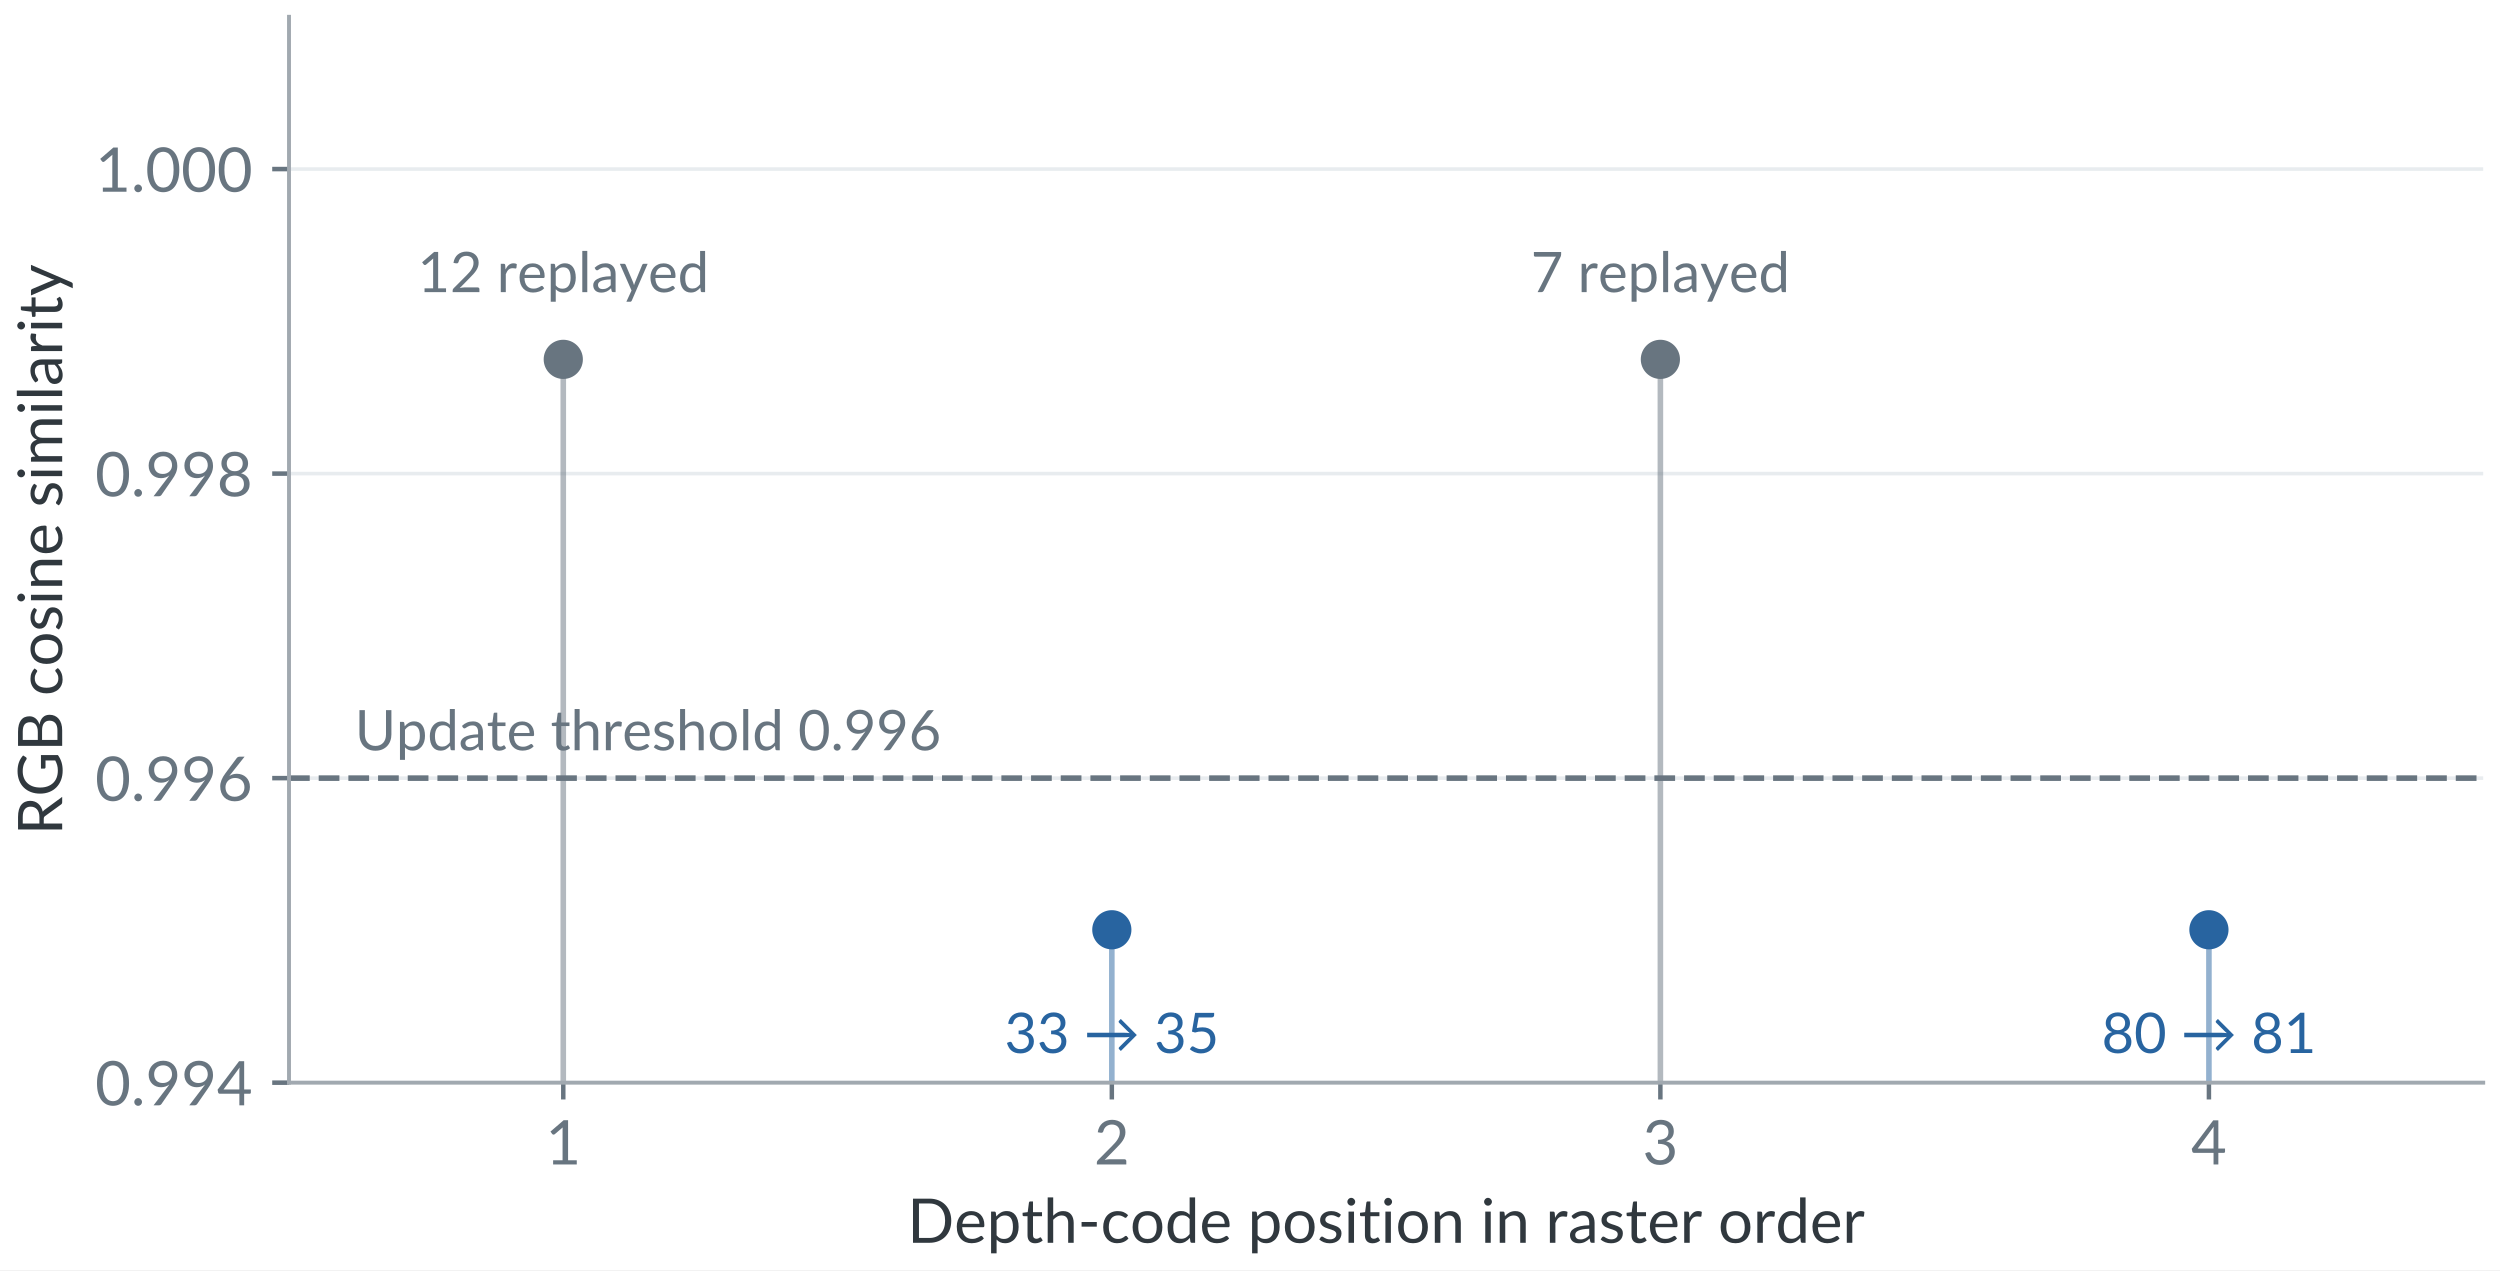
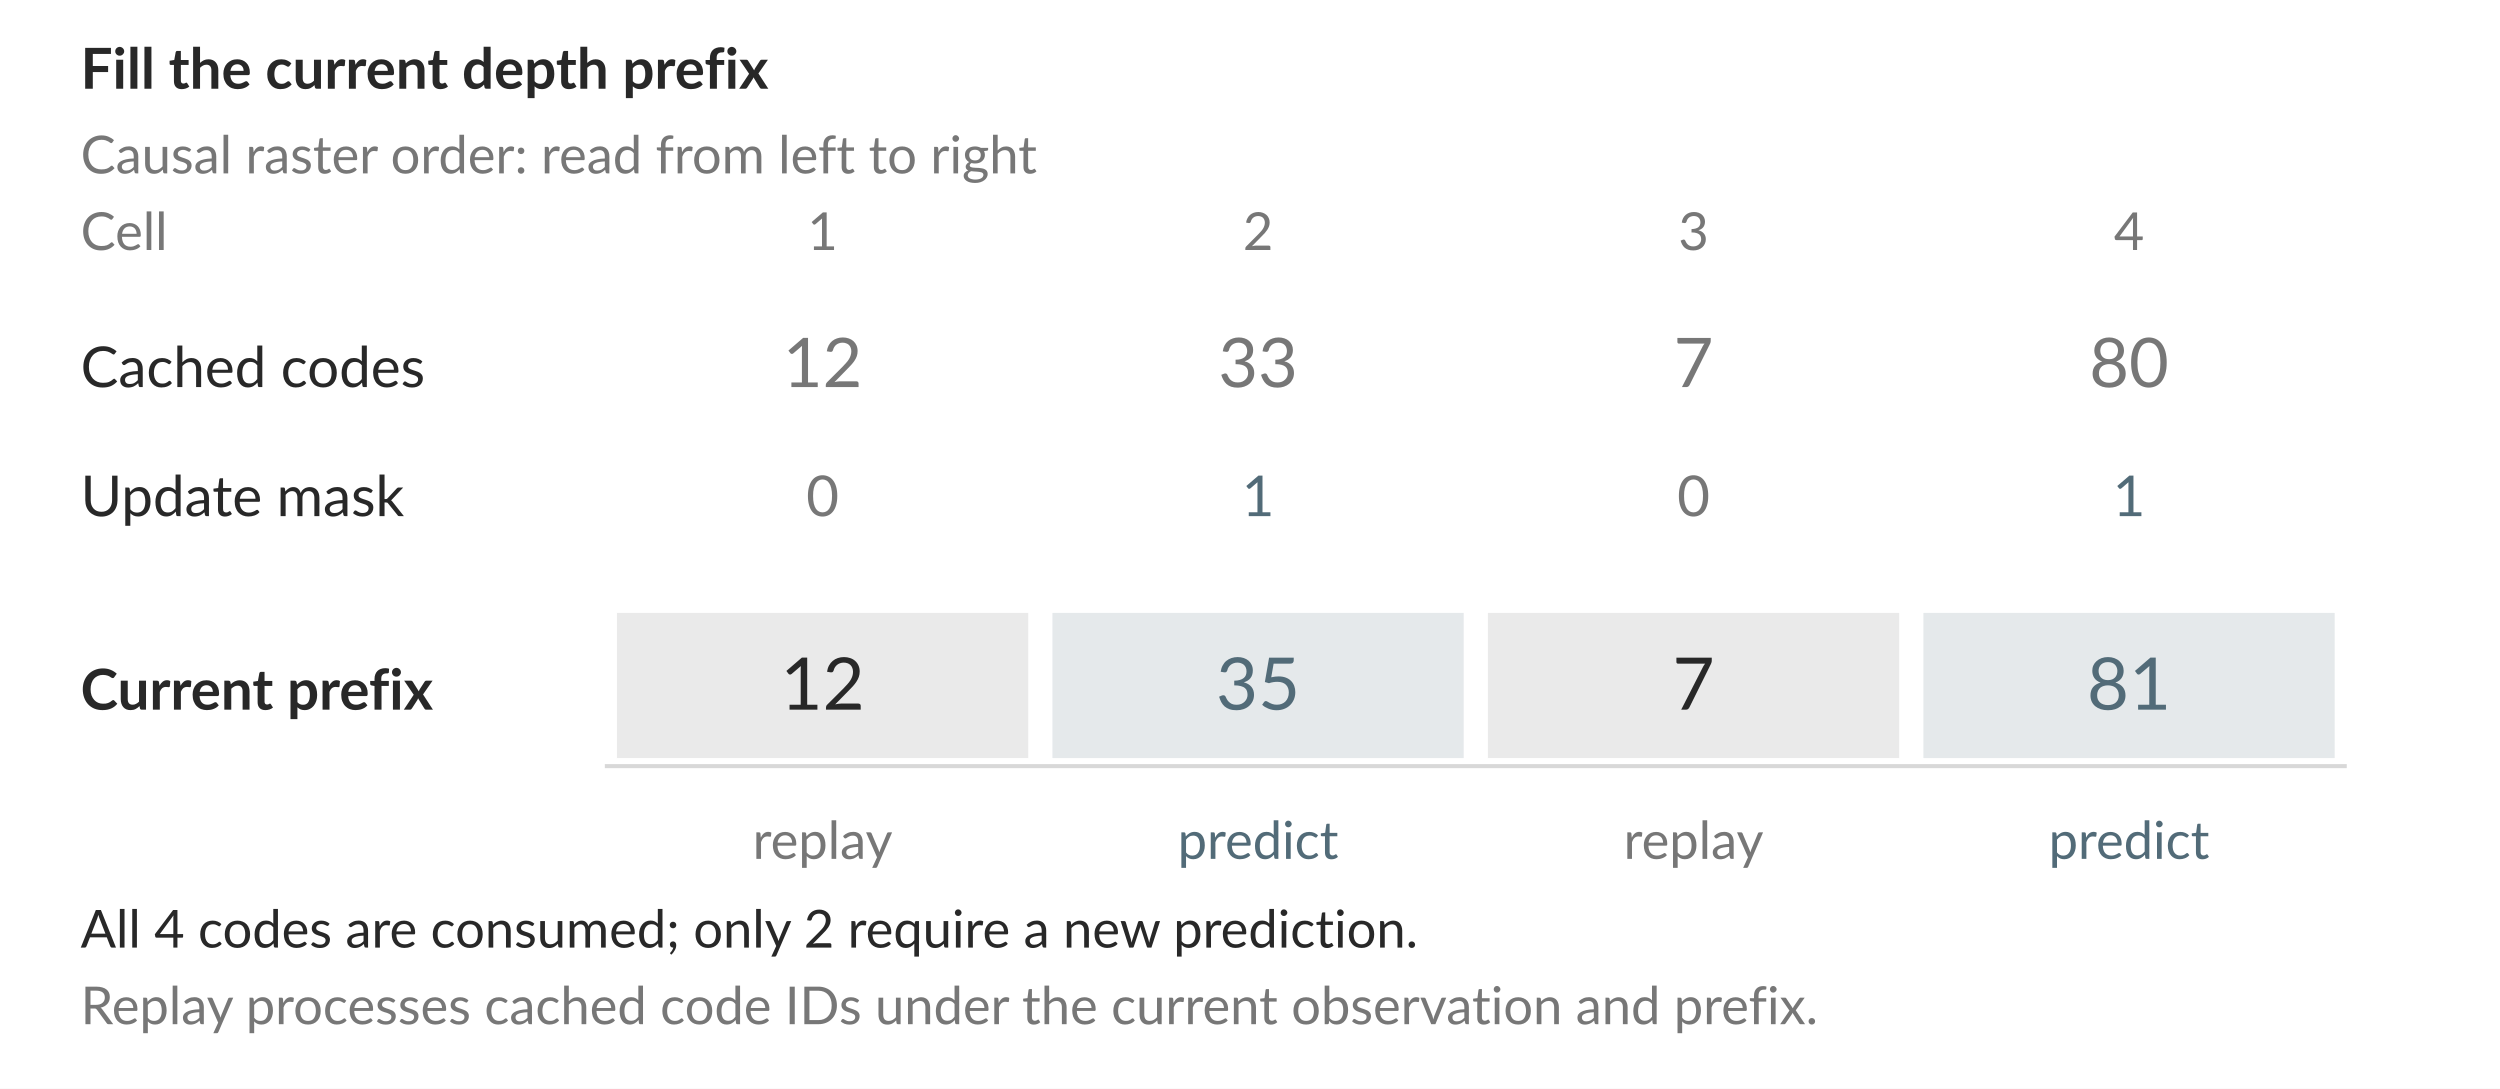
- <svg xmlns="http://www.w3.org/2000/svg" xmlns:xlink="http://www.w3.org/1999/xlink" width="446.4pt" height="226.8pt" viewBox="0 0 446.4 226.8" version="1.1">
-   <defs>
-     <style type="text/css">*{stroke-linejoin: round; stroke-linecap: butt}</style>
-   </defs>
-   <g id="figure_1">
-     <g id="patch_1">
-       <path d="M 0 226.8 L 446.4 226.8 L 446.4 0 L 0 0 z " style="fill: #ffffff" />
-     </g>
-     <g id="axes_1">
-       <g id="patch_2">
-         <path d="M 51.605 193.321 L 443.4 193.321 L 443.4 3 L 51.605 3 z " style="fill: #ffffff" />
-       </g>
-       <g id="matplotlib.axis_1">
-         <g id="xtick_1">
-           <g id="line2d_1">
-             <defs>
-               <path id="mcfacce81b4" d="M 0 0 L 0 3 " style="stroke: #687580; stroke-width: 0.8" />
-             </defs>
-             <g>
-               <use xlink:href="#mcfacce81b4" x="100.579" y="193.321" style="fill: #687580; stroke: #687580; stroke-width: 0.8" />
-             </g>
-           </g>
-           <g id="text_1">
-             <g style="fill: #687580" transform="translate(97.38928 207.9232) scale(0.11 -0.11)">
-               <defs>
-                 <path id="Lato-Regular-31" d="M 3258 435 L 3258 0 L 800 0 L 800 435 L 1782 435 L 1782 3562 Q 1782 3702 1792 3846 L 976 3146 Q 934 3110 892 3102 Q 851 3094 816 3100 Q 781 3107 750 3126 Q 720 3146 704 3168 L 525 3414 L 1891 4595 L 2355 4595 L 2355 435 L 3258 435 z " transform="scale(0.015625)" />
-               </defs>
-               <use xlink:href="#Lato-Regular-31" />
-             </g>
-           </g>
-         </g>
-         <g id="xtick_2">
-           <g id="line2d_2">
-             <g>
-               <use xlink:href="#mcfacce81b4" x="198.528" y="193.321" style="fill: #687580; stroke: #687580; stroke-width: 0.8" />
-             </g>
-           </g>
-           <g id="text_2">
-             <g style="fill: #687580" transform="translate(195.338 207.9232) scale(0.11 -0.11)">
-               <defs>
-                 <path id="Lato-Regular-32" d="M 3158 541 Q 3251 541 3305 486 Q 3360 432 3360 346 L 3360 0 L 301 0 L 301 195 Q 301 256 326 320 Q 352 384 406 438 L 1875 1914 Q 2058 2099 2208 2270 Q 2358 2442 2464 2614 Q 2570 2787 2627 2964 Q 2685 3142 2685 3344 Q 2685 3546 2621 3698 Q 2557 3850 2446 3949 Q 2336 4048 2185 4097 Q 2035 4147 1862 4147 Q 1686 4147 1539 4096 Q 1392 4045 1278 3953 Q 1165 3862 1088 3737 Q 1011 3613 979 3462 Q 941 3350 875 3313 Q 810 3277 691 3293 L 394 3344 Q 438 3658 568 3899 Q 698 4141 894 4304 Q 1091 4467 1344 4552 Q 1597 4637 1891 4637 Q 2182 4637 2435 4550 Q 2688 4464 2873 4299 Q 3059 4134 3164 3897 Q 3270 3661 3270 3360 Q 3270 3104 3193 2885 Q 3117 2666 2985 2467 Q 2854 2269 2683 2080 Q 2512 1891 2320 1699 L 1110 464 Q 1238 499 1369 520 Q 1501 541 1622 541 L 3158 541 z " transform="scale(0.015625)" />
-               </defs>
-               <use xlink:href="#Lato-Regular-32" />
-             </g>
-           </g>
-         </g>
-         <g id="xtick_3">
-           <g id="line2d_3">
-             <g>
-               <use xlink:href="#mcfacce81b4" x="296.477" y="193.321" style="fill: #687580; stroke: #687580; stroke-width: 0.8" />
-             </g>
-           </g>
-           <g id="text_3">
-             <g style="fill: #687580" transform="translate(293.2867 207.9232) scale(0.11 -0.11)">
-               <defs>
-                 <path id="Lato-Regular-33" d="M 416 3344 Q 461 3658 589 3899 Q 717 4141 913 4304 Q 1110 4467 1364 4552 Q 1619 4637 1914 4637 Q 2205 4637 2451 4553 Q 2698 4470 2875 4316 Q 3053 4163 3152 3945 Q 3251 3728 3251 3462 Q 3251 3245 3195 3073 Q 3139 2902 3035 2774 Q 2931 2646 2784 2556 Q 2637 2467 2454 2410 Q 2902 2294 3128 2014 Q 3354 1734 3354 1315 Q 3354 998 3234 745 Q 3114 493 2906 315 Q 2698 138 2421 43 Q 2144 -51 1827 -51 Q 1462 -51 1203 40 Q 944 131 765 291 Q 586 451 470 670 Q 355 890 275 1146 L 522 1248 Q 618 1290 709 1270 Q 800 1251 842 1165 Q 883 1075 945 950 Q 1008 826 1117 710 Q 1226 595 1394 515 Q 1562 435 1821 435 Q 2061 435 2241 513 Q 2422 592 2542 717 Q 2662 842 2723 995 Q 2784 1149 2784 1299 Q 2784 1485 2736 1638 Q 2688 1792 2557 1904 Q 2426 2016 2197 2080 Q 1968 2144 1610 2144 L 1610 2557 Q 1904 2560 2110 2621 Q 2317 2682 2446 2787 Q 2576 2893 2635 3040 Q 2694 3187 2694 3366 Q 2694 3565 2632 3712 Q 2570 3859 2461 3955 Q 2352 4051 2203 4099 Q 2054 4147 1882 4147 Q 1709 4147 1560 4096 Q 1411 4045 1297 3953 Q 1184 3862 1107 3737 Q 1030 3613 998 3462 Q 957 3350 894 3313 Q 832 3277 714 3293 L 416 3344 z " transform="scale(0.015625)" />
-               </defs>
-               <use xlink:href="#Lato-Regular-33" />
-             </g>
-           </g>
-         </g>
-         <g id="xtick_4">
-           <g id="line2d_4">
-             <g>
-               <use xlink:href="#mcfacce81b4" x="394.425" y="193.321" style="fill: #687580; stroke: #687580; stroke-width: 0.8" />
-             </g>
-           </g>
-           <g id="text_4">
-             <g style="fill: #687580" transform="translate(391.2354 207.9232) scale(0.11 -0.11)">
-               <defs>
-                 <path id="Lato-Regular-34" d="M 2336 1654 L 2336 3546 Q 2336 3629 2342 3728 Q 2349 3827 2362 3930 L 691 1654 L 2336 1654 z M 3530 1654 L 3530 1328 Q 3530 1277 3499 1241 Q 3469 1206 3405 1206 L 2835 1206 L 2835 0 L 2336 0 L 2336 1206 L 301 1206 Q 237 1206 190 1243 Q 144 1280 131 1334 L 74 1626 L 2304 4586 L 2835 4586 L 2835 1654 L 3530 1654 z " transform="scale(0.015625)" />
-               </defs>
-               <use xlink:href="#Lato-Regular-34" />
-             </g>
-           </g>
-         </g>
-         <g id="text_5">
-           <g style="fill: #30383e" transform="translate(162.0177 221.9126) scale(0.11 -0.11)">
-             <defs>
-               <path id="Lato-Regular-44" d="M 4560 2291 Q 4560 1776 4397 1353 Q 4234 931 3936 630 Q 3638 330 3220 165 Q 2803 0 2298 0 L 586 0 L 586 4586 L 2298 4586 Q 2803 4586 3220 4421 Q 3638 4256 3936 3953 Q 4234 3651 4397 3228 Q 4560 2806 4560 2291 z M 3923 2291 Q 3923 2714 3808 3046 Q 3693 3379 3481 3609 Q 3270 3840 2969 3961 Q 2669 4083 2298 4083 L 1206 4083 L 1206 502 L 2298 502 Q 2669 502 2969 624 Q 3270 746 3481 974 Q 3693 1203 3808 1536 Q 3923 1869 3923 2291 z " transform="scale(0.015625)" />
-               <path id="Lato-Regular-65" d="M 2621 1974 Q 2621 2173 2565 2337 Q 2509 2502 2401 2622 Q 2294 2742 2140 2808 Q 1987 2874 1792 2874 Q 1382 2874 1144 2635 Q 906 2397 848 1974 L 2621 1974 z M 3082 454 Q 2976 326 2829 232 Q 2682 138 2514 77 Q 2346 16 2166 -14 Q 1987 -45 1811 -45 Q 1475 -45 1192 68 Q 909 182 702 401 Q 496 621 381 944 Q 266 1267 266 1686 Q 266 2026 370 2320 Q 474 2614 669 2830 Q 864 3046 1145 3169 Q 1427 3293 1779 3293 Q 2070 3293 2318 3195 Q 2566 3098 2747 2914 Q 2928 2730 3030 2459 Q 3133 2189 3133 1843 Q 3133 1709 3104 1664 Q 3075 1619 2995 1619 L 829 1619 Q 838 1312 913 1085 Q 989 858 1123 706 Q 1258 554 1443 478 Q 1629 403 1859 403 Q 2074 403 2229 452 Q 2384 502 2496 560 Q 2608 618 2683 667 Q 2758 717 2813 717 Q 2883 717 2922 662 L 3082 454 z " transform="scale(0.015625)" />
-               <path id="Lato-Regular-70" d="M 1024 781 Q 1181 570 1366 483 Q 1552 397 1782 397 Q 2237 397 2480 720 Q 2723 1043 2723 1642 Q 2723 1958 2667 2185 Q 2611 2413 2505 2558 Q 2400 2704 2246 2771 Q 2093 2838 1898 2838 Q 1619 2838 1409 2710 Q 1200 2582 1024 2349 L 1024 781 z M 995 2739 Q 1200 2992 1469 3145 Q 1738 3299 2083 3299 Q 2365 3299 2592 3192 Q 2819 3085 2979 2875 Q 3139 2666 3225 2355 Q 3312 2045 3312 1642 Q 3312 1283 3216 974 Q 3120 666 2939 440 Q 2758 214 2497 84 Q 2237 -45 1910 -45 Q 1613 -45 1400 56 Q 1187 157 1024 336 L 1024 -1098 L 451 -1098 L 451 3242 L 794 3242 Q 915 3242 944 3123 L 995 2739 z " transform="scale(0.015625)" />
-               <path id="Lato-Regular-74" d="M 1446 -51 Q 1062 -51 856 163 Q 650 378 650 781 L 650 2765 L 259 2765 Q 208 2765 173 2795 Q 138 2826 138 2890 L 138 3117 L 669 3184 L 800 4186 Q 810 4234 843 4264 Q 877 4294 931 4294 L 1219 4294 L 1219 3178 L 2157 3178 L 2157 2765 L 1219 2765 L 1219 819 Q 1219 614 1318 515 Q 1418 416 1574 416 Q 1664 416 1729 440 Q 1795 464 1843 493 Q 1891 522 1924 546 Q 1958 570 1984 570 Q 2029 570 2064 515 L 2230 243 Q 2083 106 1875 27 Q 1667 -51 1446 -51 z " transform="scale(0.015625)" />
-               <path id="Lato-Regular-68" d="M 1024 2810 Q 1232 3030 1485 3161 Q 1738 3293 2067 3293 Q 2333 3293 2536 3205 Q 2739 3117 2875 2955 Q 3011 2794 3081 2566 Q 3152 2339 3152 2064 L 3152 0 L 2579 0 L 2579 2064 Q 2579 2432 2411 2635 Q 2243 2838 1901 2838 Q 1648 2838 1429 2716 Q 1210 2595 1024 2387 L 1024 0 L 451 0 L 451 4714 L 1024 4714 L 1024 2810 z " transform="scale(0.015625)" />
-               <path id="Lato-Regular-2d" d="M 400 2160 L 1981 2160 L 1981 1677 L 400 1677 L 400 2160 z " transform="scale(0.015625)" />
-               <path id="Lato-Regular-63" d="M 2707 2666 Q 2682 2630 2656 2611 Q 2630 2592 2586 2592 Q 2538 2592 2480 2632 Q 2422 2672 2337 2720 Q 2253 2768 2129 2808 Q 2006 2848 1827 2848 Q 1587 2848 1404 2763 Q 1222 2678 1099 2518 Q 976 2358 913 2131 Q 851 1904 851 1622 Q 851 1328 918 1099 Q 986 870 1109 715 Q 1232 560 1406 478 Q 1581 397 1798 397 Q 2006 397 2140 446 Q 2275 496 2363 557 Q 2451 618 2510 667 Q 2570 717 2627 717 Q 2698 717 2736 662 L 2896 454 Q 2790 323 2656 230 Q 2522 138 2366 75 Q 2211 13 2041 -16 Q 1872 -45 1696 -45 Q 1392 -45 1131 67 Q 870 179 678 392 Q 486 605 377 915 Q 269 1226 269 1622 Q 269 1984 369 2291 Q 470 2598 664 2820 Q 858 3043 1141 3168 Q 1424 3293 1792 3293 Q 2134 3293 2395 3182 Q 2656 3072 2858 2870 L 2707 2666 z " transform="scale(0.015625)" />
-               <path id="Lato-Regular-6f" d="M 1818 3293 Q 2173 3293 2457 3174 Q 2742 3056 2944 2838 Q 3146 2621 3253 2312 Q 3360 2003 3360 1622 Q 3360 1238 3253 931 Q 3146 624 2944 406 Q 2742 189 2457 72 Q 2173 -45 1818 -45 Q 1459 -45 1172 72 Q 886 189 684 406 Q 483 624 376 931 Q 269 1238 269 1622 Q 269 2003 376 2312 Q 483 2621 684 2838 Q 886 3056 1172 3174 Q 1459 3293 1818 3293 z M 1818 400 Q 2298 400 2534 721 Q 2771 1043 2771 1619 Q 2771 2198 2534 2521 Q 2298 2845 1818 2845 Q 1574 2845 1393 2761 Q 1213 2678 1093 2521 Q 973 2365 913 2136 Q 854 1907 854 1619 Q 854 1043 1092 721 Q 1331 400 1818 400 z " transform="scale(0.015625)" />
-               <path id="Lato-Regular-64" d="M 2563 2470 Q 2403 2685 2217 2769 Q 2032 2854 1802 2854 Q 1350 2854 1107 2531 Q 864 2208 864 1610 Q 864 1293 918 1067 Q 973 842 1078 696 Q 1184 550 1337 483 Q 1491 416 1686 416 Q 1968 416 2177 544 Q 2387 672 2563 906 L 2563 2470 z M 3133 4714 L 3133 0 L 2794 0 Q 2672 0 2640 118 L 2589 512 Q 2381 262 2115 108 Q 1850 -45 1501 -45 Q 1222 -45 995 62 Q 768 170 608 378 Q 448 586 361 896 Q 275 1206 275 1610 Q 275 1968 371 2277 Q 467 2586 646 2813 Q 826 3040 1086 3169 Q 1347 3299 1674 3299 Q 1971 3299 2184 3198 Q 2397 3098 2563 2918 L 2563 4714 L 3133 4714 z " transform="scale(0.015625)" />
-               <path id="Lato-Regular-20" transform="scale(0.015625)" />
-               <path id="Lato-Regular-73" d="M 2339 2707 Q 2301 2637 2221 2637 Q 2173 2637 2112 2672 Q 2051 2707 1963 2750 Q 1875 2794 1753 2830 Q 1632 2867 1466 2867 Q 1322 2867 1206 2830 Q 1091 2794 1009 2730 Q 928 2666 885 2581 Q 842 2496 842 2397 Q 842 2272 914 2189 Q 986 2106 1104 2045 Q 1222 1984 1372 1937 Q 1523 1891 1681 1838 Q 1840 1786 1990 1722 Q 2141 1658 2259 1562 Q 2378 1466 2450 1326 Q 2522 1187 2522 992 Q 2522 768 2442 577 Q 2362 387 2205 248 Q 2048 109 1821 29 Q 1594 -51 1296 -51 Q 957 -51 681 59 Q 406 170 214 342 L 349 560 Q 374 602 409 624 Q 445 646 499 646 Q 557 646 621 601 Q 685 557 776 502 Q 867 448 998 403 Q 1130 358 1325 358 Q 1491 358 1616 401 Q 1741 445 1824 518 Q 1907 592 1947 688 Q 1987 784 1987 893 Q 1987 1027 1915 1115 Q 1843 1203 1724 1265 Q 1606 1328 1454 1374 Q 1302 1421 1144 1472 Q 986 1523 834 1588 Q 682 1654 563 1753 Q 445 1853 373 1998 Q 301 2144 301 2352 Q 301 2538 377 2709 Q 454 2880 601 3009 Q 749 3139 963 3216 Q 1178 3293 1453 3293 Q 1773 3293 2027 3192 Q 2282 3091 2467 2915 L 2339 2707 z " transform="scale(0.015625)" />
-               <path id="Lato-Regular-69" d="M 1053 3242 L 1053 0 L 483 0 L 483 3242 L 1053 3242 z M 1174 4259 Q 1174 4176 1140 4104 Q 1107 4032 1051 3976 Q 995 3920 920 3888 Q 845 3856 762 3856 Q 678 3856 606 3888 Q 534 3920 480 3976 Q 426 4032 394 4104 Q 362 4176 362 4259 Q 362 4342 394 4417 Q 426 4493 480 4549 Q 534 4605 606 4637 Q 678 4669 762 4669 Q 845 4669 920 4637 Q 995 4605 1051 4549 Q 1107 4493 1140 4417 Q 1174 4342 1174 4259 z " transform="scale(0.015625)" />
-               <path id="Lato-Regular-6e" d="M 989 2771 Q 1094 2890 1212 2986 Q 1331 3082 1464 3150 Q 1597 3219 1745 3256 Q 1894 3293 2067 3293 Q 2333 3293 2536 3205 Q 2739 3117 2875 2955 Q 3011 2794 3081 2566 Q 3152 2339 3152 2064 L 3152 0 L 2579 0 L 2579 2064 Q 2579 2432 2411 2635 Q 2243 2838 1901 2838 Q 1648 2838 1429 2716 Q 1210 2595 1024 2387 L 1024 0 L 451 0 L 451 3242 L 794 3242 Q 915 3242 944 3123 L 989 2771 z " transform="scale(0.015625)" />
-               <path id="Lato-Regular-72" d="M 992 2592 Q 1146 2925 1370 3112 Q 1594 3299 1917 3299 Q 2019 3299 2113 3276 Q 2208 3254 2282 3206 L 2240 2781 Q 2221 2701 2144 2701 Q 2099 2701 2012 2720 Q 1926 2739 1818 2739 Q 1664 2739 1544 2694 Q 1424 2650 1329 2562 Q 1235 2474 1160 2344 Q 1085 2214 1024 2048 L 1024 0 L 451 0 L 451 3242 L 778 3242 Q 870 3242 905 3206 Q 941 3171 954 3085 L 992 2592 z " transform="scale(0.015625)" />
-               <path id="Lato-Regular-61" d="M 2208 1459 Q 1814 1446 1537 1396 Q 1261 1347 1086 1267 Q 912 1187 833 1078 Q 755 970 755 835 Q 755 707 796 614 Q 838 522 910 462 Q 982 403 1080 376 Q 1178 349 1290 349 Q 1440 349 1565 379 Q 1690 410 1800 467 Q 1910 525 2011 605 Q 2112 685 2208 787 L 2208 1459 z M 368 2784 Q 637 3043 947 3171 Q 1258 3299 1635 3299 Q 1907 3299 2118 3209 Q 2330 3120 2474 2960 Q 2618 2800 2691 2573 Q 2765 2346 2765 2074 L 2765 0 L 2512 0 Q 2429 0 2384 27 Q 2339 54 2314 134 L 2250 442 Q 2122 323 2000 232 Q 1878 141 1744 78 Q 1610 16 1458 -17 Q 1306 -51 1120 -51 Q 931 -51 764 1 Q 598 54 475 160 Q 352 266 280 427 Q 208 589 208 810 Q 208 1002 313 1179 Q 419 1357 656 1494 Q 893 1632 1273 1720 Q 1654 1808 2208 1821 L 2208 2074 Q 2208 2451 2045 2644 Q 1882 2838 1568 2838 Q 1357 2838 1214 2785 Q 1072 2733 968 2667 Q 864 2602 789 2549 Q 714 2496 640 2496 Q 582 2496 540 2526 Q 499 2557 470 2602 L 368 2784 z " transform="scale(0.015625)" />
-             </defs>
-             <use xlink:href="#Lato-Regular-44" />
-             <use xlink:href="#Lato-Regular-65" transform="translate(76.05002 0)" />
-             <use xlink:href="#Lato-Regular-70" transform="translate(128.85 0)" />
-             <use xlink:href="#Lato-Regular-74" transform="translate(184.9 0)" />
-             <use xlink:href="#Lato-Regular-68" transform="translate(220.75 0)" />
-             <use xlink:href="#Lato-Regular-2d" transform="translate(276.55 0)" />
-             <use xlink:href="#Lato-Regular-63" transform="translate(313.7 0)" />
-             <use xlink:href="#Lato-Regular-6f" transform="translate(361.45 0)" />
-             <use xlink:href="#Lato-Regular-64" transform="translate(418.1501 0)" />
-             <use xlink:href="#Lato-Regular-65" transform="translate(474.1501 0)" />
-             <use xlink:href="#Lato-Regular-20" transform="translate(526.9501 0)" />
-             <use xlink:href="#Lato-Regular-70" transform="translate(552.5501 0)" />
-             <use xlink:href="#Lato-Regular-6f" transform="translate(608.6001 0)" />
-             <use xlink:href="#Lato-Regular-73" transform="translate(665.3001 0)" />
-             <use xlink:href="#Lato-Regular-69" transform="translate(708.6001 0)" />
-             <use xlink:href="#Lato-Regular-74" transform="translate(732.6001 0)" />
-             <use xlink:href="#Lato-Regular-69" transform="translate(768.4501 0)" />
-             <use xlink:href="#Lato-Regular-6f" transform="translate(792.4501 0)" />
-             <use xlink:href="#Lato-Regular-6e" transform="translate(849.1501 0)" />
-             <use xlink:href="#Lato-Regular-20" transform="translate(904.9501 0)" />
-             <use xlink:href="#Lato-Regular-69" transform="translate(930.5501 0)" />
-             <use xlink:href="#Lato-Regular-6e" transform="translate(954.5501 0)" />
-             <use xlink:href="#Lato-Regular-20" transform="translate(1010.35 0)" />
-             <use xlink:href="#Lato-Regular-72" transform="translate(1035.95 0)" />
-             <use xlink:href="#Lato-Regular-61" transform="translate(1072.35 0)" />
-             <use xlink:href="#Lato-Regular-73" transform="translate(1122.05 0)" />
-             <use xlink:href="#Lato-Regular-74" transform="translate(1165.35 0)" />
-             <use xlink:href="#Lato-Regular-65" transform="translate(1201.2 0)" />
-             <use xlink:href="#Lato-Regular-72" transform="translate(1254 0)" />
-             <use xlink:href="#Lato-Regular-20" transform="translate(1290.4 0)" />
-             <use xlink:href="#Lato-Regular-6f" transform="translate(1316 0)" />
-             <use xlink:href="#Lato-Regular-72" transform="translate(1372.7 0)" />
-             <use xlink:href="#Lato-Regular-64" transform="translate(1409.1 0)" />
-             <use xlink:href="#Lato-Regular-65" transform="translate(1465.1 0)" />
-             <use xlink:href="#Lato-Regular-72" transform="translate(1517.9 0)" />
-           </g>
-         </g>
-       </g>
-       <g id="matplotlib.axis_2">
-         <g id="ytick_1">
-           <g id="line2d_5">
-             <path d="M 51.605 193.321 L 443.4 193.321 " clip-path="url(#p6a9efec0ec)" style="fill: none; stroke: #e8ecef; stroke-width: 0.65; stroke-linecap: square" />
-           </g>
-           <g id="line2d_6">
-             <defs>
-               <path id="m121368e97e" d="M 0 0 L -3 0 " style="stroke: #687580; stroke-width: 0.8" />
-             </defs>
-             <g>
-               <use xlink:href="#m121368e97e" x="51.605" y="193.321" style="fill: #687580; stroke: #687580; stroke-width: 0.8" />
-             </g>
-           </g>
-           <g id="text_6">
-             <g style="fill: #687580" transform="translate(16.98962 197.3721) scale(0.11 -0.11)">
-               <defs>
-                 <path id="Lato-Regular-30" d="M 3520 2291 Q 3520 1690 3390 1250 Q 3261 810 3037 522 Q 2813 234 2507 93 Q 2202 -48 1853 -48 Q 1501 -48 1198 93 Q 896 234 672 522 Q 448 810 320 1250 Q 192 1690 192 2291 Q 192 2893 320 3334 Q 448 3776 672 4065 Q 896 4355 1198 4496 Q 1501 4637 1853 4637 Q 2202 4637 2507 4496 Q 2813 4355 3037 4065 Q 3261 3776 3390 3334 Q 3520 2893 3520 2291 z M 2928 2291 Q 2928 2816 2840 3173 Q 2752 3530 2603 3747 Q 2454 3965 2259 4059 Q 2064 4154 1853 4154 Q 1642 4154 1446 4059 Q 1251 3965 1104 3747 Q 957 3530 869 3173 Q 781 2816 781 2291 Q 781 1766 869 1411 Q 957 1056 1104 838 Q 1251 621 1446 526 Q 1642 432 1853 432 Q 2064 432 2259 526 Q 2454 621 2603 838 Q 2752 1056 2840 1411 Q 2928 1766 2928 2291 z " transform="scale(0.015625)" />
-                 <path id="Lato-Regular-2e" d="M 355 352 Q 355 435 385 508 Q 416 582 469 636 Q 522 691 595 723 Q 669 755 752 755 Q 835 755 908 723 Q 982 691 1036 636 Q 1091 582 1123 508 Q 1155 435 1155 352 Q 1155 266 1123 194 Q 1091 122 1036 67 Q 982 13 908 -17 Q 835 -48 752 -48 Q 669 -48 595 -17 Q 522 13 469 67 Q 416 122 385 194 Q 355 266 355 352 z " transform="scale(0.015625)" />
-                 <path id="Lato-Regular-39" d="M 906 3238 Q 906 3021 968 2849 Q 1030 2678 1147 2560 Q 1264 2442 1432 2381 Q 1600 2320 1808 2320 Q 2038 2320 2216 2395 Q 2394 2470 2515 2595 Q 2637 2720 2701 2883 Q 2765 3046 2765 3222 Q 2765 3437 2696 3611 Q 2627 3786 2505 3907 Q 2384 4029 2216 4094 Q 2048 4160 1846 4160 Q 1635 4160 1462 4091 Q 1290 4022 1165 3900 Q 1040 3779 973 3609 Q 906 3440 906 3238 z M 2237 1827 Q 2307 1920 2368 2003 Q 2429 2086 2483 2170 Q 2307 2029 2086 1955 Q 1866 1882 1619 1882 Q 1360 1882 1128 1968 Q 896 2054 720 2222 Q 544 2390 440 2635 Q 336 2880 336 3197 Q 336 3498 448 3760 Q 560 4022 761 4217 Q 963 4413 1241 4525 Q 1520 4637 1853 4637 Q 2182 4637 2451 4528 Q 2720 4419 2912 4224 Q 3104 4029 3208 3757 Q 3312 3485 3312 3155 Q 3312 2957 3275 2779 Q 3238 2602 3169 2430 Q 3101 2259 3001 2091 Q 2902 1923 2778 1747 L 1661 134 Q 1619 74 1542 37 Q 1466 0 1366 0 L 842 0 L 2237 1827 z " transform="scale(0.015625)" />
-               </defs>
-               <use xlink:href="#Lato-Regular-30" />
-               <use xlink:href="#Lato-Regular-2e" transform="translate(58 0)" />
-               <use xlink:href="#Lato-Regular-39" transform="translate(81.60001 0)" />
-               <use xlink:href="#Lato-Regular-39" transform="translate(139.6 0)" />
-               <use xlink:href="#Lato-Regular-34" transform="translate(197.6 0)" />
-             </g>
-           </g>
-         </g>
-         <g id="ytick_2">
-           <g id="line2d_7">
-             <path d="M 51.605 138.944 L 443.4 138.944 " clip-path="url(#p6a9efec0ec)" style="fill: none; stroke: #e8ecef; stroke-width: 0.65; stroke-linecap: square" />
-           </g>
-           <g id="line2d_8">
-             <g>
-               <use xlink:href="#m121368e97e" x="51.605" y="138.944" style="fill: #687580; stroke: #687580; stroke-width: 0.8" />
-             </g>
-           </g>
-           <g id="text_7">
-             <g style="fill: #687580" transform="translate(16.98962 142.9947) scale(0.11 -0.11)">
-               <defs>
-                 <path id="Lato-Regular-36" d="M 1850 422 Q 2080 422 2267 496 Q 2454 570 2587 701 Q 2720 832 2792 1011 Q 2864 1190 2864 1402 Q 2864 1626 2793 1806 Q 2723 1987 2593 2113 Q 2464 2240 2285 2307 Q 2106 2374 1891 2374 Q 1661 2374 1475 2296 Q 1290 2218 1160 2085 Q 1030 1952 961 1777 Q 893 1603 893 1414 Q 893 1194 957 1011 Q 1021 829 1144 697 Q 1267 566 1444 494 Q 1622 422 1850 422 z M 1517 2867 Q 1456 2790 1400 2718 Q 1344 2646 1293 2576 Q 1456 2688 1651 2749 Q 1846 2810 2077 2810 Q 2355 2810 2601 2718 Q 2848 2627 3032 2452 Q 3216 2278 3325 2024 Q 3434 1770 3434 1443 Q 3434 1126 3318 854 Q 3203 582 2996 380 Q 2790 179 2500 64 Q 2211 -51 1862 -51 Q 1517 -51 1235 59 Q 954 170 757 373 Q 560 576 453 865 Q 346 1155 346 1514 Q 346 1814 478 2155 Q 611 2496 902 2883 L 2067 4448 Q 2112 4506 2190 4546 Q 2269 4586 2371 4586 L 2877 4586 L 1517 2867 z " transform="scale(0.015625)" />
-               </defs>
-               <use xlink:href="#Lato-Regular-30" />
-               <use xlink:href="#Lato-Regular-2e" transform="translate(58 0)" />
-               <use xlink:href="#Lato-Regular-39" transform="translate(81.60001 0)" />
-               <use xlink:href="#Lato-Regular-39" transform="translate(139.6 0)" />
-               <use xlink:href="#Lato-Regular-36" transform="translate(197.6 0)" />
-             </g>
-           </g>
-         </g>
-         <g id="ytick_3">
-           <g id="line2d_9">
-             <path d="M 51.605 84.566 L 443.4 84.566 " clip-path="url(#p6a9efec0ec)" style="fill: none; stroke: #e8ecef; stroke-width: 0.65; stroke-linecap: square" />
-           </g>
-           <g id="line2d_10">
-             <g>
-               <use xlink:href="#m121368e97e" x="51.605" y="84.566" style="fill: #687580; stroke: #687580; stroke-width: 0.8" />
-             </g>
-           </g>
-           <g id="text_8">
-             <g style="fill: #687580" transform="translate(16.98962 88.61738) scale(0.11 -0.11)">
-               <defs>
-                 <path id="Lato-Regular-38" d="M 1856 403 Q 2080 403 2257 465 Q 2435 528 2558 641 Q 2682 755 2747 913 Q 2813 1072 2813 1264 Q 2813 1501 2734 1669 Q 2656 1837 2523 1942 Q 2390 2048 2217 2097 Q 2045 2147 1856 2147 Q 1667 2147 1494 2097 Q 1322 2048 1189 1942 Q 1056 1837 977 1669 Q 899 1501 899 1264 Q 899 1072 964 913 Q 1030 755 1153 641 Q 1277 528 1454 465 Q 1632 403 1856 403 z M 1856 4195 Q 1651 4195 1496 4134 Q 1341 4074 1237 3968 Q 1133 3862 1080 3721 Q 1027 3581 1027 3421 Q 1027 3264 1072 3117 Q 1117 2970 1216 2856 Q 1315 2742 1473 2673 Q 1632 2605 1856 2605 Q 2080 2605 2238 2673 Q 2397 2742 2496 2856 Q 2595 2970 2640 3117 Q 2685 3264 2685 3421 Q 2685 3581 2632 3721 Q 2579 3862 2475 3968 Q 2371 4074 2216 4134 Q 2061 4195 1856 4195 z M 2512 2390 Q 2941 2269 3171 1984 Q 3402 1699 3402 1254 Q 3402 954 3288 712 Q 3174 470 2971 300 Q 2768 131 2483 40 Q 2198 -51 1856 -51 Q 1514 -51 1229 40 Q 944 131 739 300 Q 534 470 422 712 Q 310 954 310 1254 Q 310 1699 540 1984 Q 771 2269 1200 2390 Q 838 2525 654 2792 Q 470 3059 470 3430 Q 470 3683 569 3904 Q 669 4125 851 4288 Q 1034 4451 1288 4544 Q 1542 4637 1856 4637 Q 2166 4637 2422 4544 Q 2678 4451 2860 4288 Q 3043 4125 3142 3904 Q 3242 3683 3242 3430 Q 3242 3059 3058 2792 Q 2874 2525 2512 2390 z " transform="scale(0.015625)" />
-               </defs>
-               <use xlink:href="#Lato-Regular-30" />
-               <use xlink:href="#Lato-Regular-2e" transform="translate(58 0)" />
-               <use xlink:href="#Lato-Regular-39" transform="translate(81.60001 0)" />
-               <use xlink:href="#Lato-Regular-39" transform="translate(139.6 0)" />
-               <use xlink:href="#Lato-Regular-38" transform="translate(197.6 0)" />
-             </g>
-           </g>
-         </g>
-         <g id="ytick_4">
-           <g id="line2d_11">
-             <path d="M 51.605 30.189 L 443.4 30.189 " clip-path="url(#p6a9efec0ec)" style="fill: none; stroke: #e8ecef; stroke-width: 0.65; stroke-linecap: square" />
-           </g>
-           <g id="line2d_12">
-             <g>
-               <use xlink:href="#m121368e97e" x="51.605" y="30.189" style="fill: #687580; stroke: #687580; stroke-width: 0.8" />
-             </g>
-           </g>
-           <g id="text_9">
-             <g style="fill: #687580" transform="translate(16.98962 34.24001) scale(0.11 -0.11)">
-               <use xlink:href="#Lato-Regular-31" />
-               <use xlink:href="#Lato-Regular-2e" transform="translate(58 0)" />
-               <use xlink:href="#Lato-Regular-30" transform="translate(81.60001 0)" />
-               <use xlink:href="#Lato-Regular-30" transform="translate(139.6 0)" />
-               <use xlink:href="#Lato-Regular-30" transform="translate(197.6 0)" />
-             </g>
-           </g>
-         </g>
-         <g id="text_10">
-           <g style="fill: #30383e" transform="translate(11.10243 149.1198) rotate(-90) scale(0.11 -0.11)">
-             <defs>
-               <path id="Lato-Regular-52" d="M 1856 2365 Q 2125 2365 2331 2430 Q 2538 2496 2677 2616 Q 2816 2736 2886 2902 Q 2957 3069 2957 3270 Q 2957 3680 2688 3888 Q 2419 4096 1882 4096 L 1203 4096 L 1203 2365 L 1856 2365 z M 3974 0 L 3424 0 Q 3254 0 3174 131 L 1984 1770 Q 1930 1846 1867 1880 Q 1805 1914 1674 1914 L 1203 1914 L 1203 0 L 586 0 L 586 4586 L 1882 4586 Q 2317 4586 2633 4498 Q 2950 4410 3156 4243 Q 3363 4077 3462 3841 Q 3562 3606 3562 3315 Q 3562 3072 3485 2861 Q 3408 2650 3262 2482 Q 3117 2314 2907 2195 Q 2698 2077 2432 2016 Q 2550 1949 2637 1821 L 3974 0 z " transform="scale(0.015625)" />
-               <path id="Lato-Regular-47" d="M 4310 2205 L 4310 445 Q 3965 195 3573 72 Q 3181 -51 2714 -51 Q 2160 -51 1715 120 Q 1270 291 955 600 Q 640 909 470 1341 Q 301 1773 301 2291 Q 301 2816 465 3248 Q 630 3680 934 3989 Q 1238 4298 1673 4467 Q 2109 4637 2646 4637 Q 2918 4637 3152 4597 Q 3386 4557 3584 4481 Q 3782 4406 3952 4299 Q 4122 4192 4269 4058 L 4093 3776 Q 4051 3712 3985 3694 Q 3920 3677 3840 3725 Q 3763 3770 3664 3834 Q 3565 3898 3422 3957 Q 3280 4016 3086 4057 Q 2893 4099 2627 4099 Q 2240 4099 1926 3972 Q 1613 3846 1392 3611 Q 1171 3376 1052 3041 Q 934 2707 934 2291 Q 934 1859 1057 1518 Q 1181 1178 1409 939 Q 1638 701 1964 576 Q 2291 451 2698 451 Q 3018 451 3266 523 Q 3514 595 3750 723 L 3750 1731 L 3037 1731 Q 2976 1731 2939 1766 Q 2902 1802 2902 1853 L 2902 2205 L 4310 2205 z " transform="scale(0.015625)" />
-               <path id="Lato-Regular-42" d="M 2195 493 Q 2461 493 2653 553 Q 2845 614 2968 724 Q 3091 835 3148 987 Q 3206 1139 3206 1322 Q 3206 1677 2953 1883 Q 2701 2090 2195 2090 L 1203 2090 L 1203 493 L 2195 493 z M 1203 4096 L 1203 2531 L 2022 2531 Q 2285 2531 2478 2588 Q 2672 2646 2798 2748 Q 2925 2851 2985 2996 Q 3046 3142 3046 3315 Q 3046 3722 2803 3909 Q 2560 4096 2048 4096 L 1203 4096 z M 2048 4586 Q 2470 4586 2776 4502 Q 3082 4419 3278 4265 Q 3475 4112 3568 3889 Q 3661 3667 3661 3389 Q 3661 3219 3608 3064 Q 3555 2909 3449 2774 Q 3344 2640 3182 2533 Q 3021 2426 2803 2358 Q 3309 2262 3563 1998 Q 3818 1734 3818 1306 Q 3818 1014 3710 774 Q 3603 534 3396 361 Q 3190 189 2889 94 Q 2589 0 2205 0 L 586 0 L 586 4586 L 2048 4586 z " transform="scale(0.015625)" />
-               <path id="Lato-Regular-6d" d="M 451 0 L 451 3242 L 794 3242 Q 915 3242 944 3123 L 986 2790 Q 1165 3011 1389 3152 Q 1613 3293 1907 3293 Q 2234 3293 2437 3110 Q 2640 2928 2730 2618 Q 2800 2794 2910 2922 Q 3021 3050 3158 3133 Q 3296 3216 3451 3254 Q 3606 3293 3766 3293 Q 4022 3293 4222 3211 Q 4422 3130 4561 2973 Q 4701 2816 4774 2587 Q 4848 2358 4848 2064 L 4848 0 L 4275 0 L 4275 2064 Q 4275 2445 4108 2641 Q 3942 2838 3629 2838 Q 3488 2838 3361 2788 Q 3235 2739 3139 2643 Q 3043 2547 2987 2401 Q 2931 2256 2931 2064 L 2931 0 L 2358 0 L 2358 2064 Q 2358 2454 2201 2646 Q 2045 2838 1744 2838 Q 1533 2838 1353 2724 Q 1174 2611 1024 2416 L 1024 0 L 451 0 z " transform="scale(0.015625)" />
-               <path id="Lato-Regular-6c" d="M 1040 4714 L 1040 0 L 470 0 L 470 4714 L 1040 4714 z " transform="scale(0.015625)" />
-               <path id="Lato-Regular-79" d="M 3248 3242 L 1440 -957 Q 1411 -1021 1368 -1059 Q 1325 -1098 1235 -1098 L 813 -1098 L 1405 189 L 67 3242 L 560 3242 Q 634 3242 677 3205 Q 720 3168 736 3123 L 1603 1082 Q 1654 947 1690 800 Q 1734 950 1786 1085 L 2627 3123 Q 2646 3174 2692 3208 Q 2739 3242 2797 3242 L 3248 3242 z " transform="scale(0.015625)" />
-             </defs>
-             <use xlink:href="#Lato-Regular-52" />
-             <use xlink:href="#Lato-Regular-47" transform="translate(62.65001 0)" />
-             <use xlink:href="#Lato-Regular-42" transform="translate(135.7 0)" />
-             <use xlink:href="#Lato-Regular-20" transform="translate(200.35 0)" />
-             <use xlink:href="#Lato-Regular-63" transform="translate(225.95 0)" />
-             <use xlink:href="#Lato-Regular-6f" transform="translate(273.7 0)" />
-             <use xlink:href="#Lato-Regular-73" transform="translate(330.4001 0)" />
-             <use xlink:href="#Lato-Regular-69" transform="translate(373.7001 0)" />
-             <use xlink:href="#Lato-Regular-6e" transform="translate(397.7001 0)" />
-             <use xlink:href="#Lato-Regular-65" transform="translate(453.5001 0)" />
-             <use xlink:href="#Lato-Regular-20" transform="translate(506.3001 0)" />
-             <use xlink:href="#Lato-Regular-73" transform="translate(531.9001 0)" />
-             <use xlink:href="#Lato-Regular-69" transform="translate(575.2001 0)" />
-             <use xlink:href="#Lato-Regular-6d" transform="translate(599.2001 0)" />
-             <use xlink:href="#Lato-Regular-69" transform="translate(681.4501 0)" />
-             <use xlink:href="#Lato-Regular-6c" transform="translate(705.4501 0)" />
-             <use xlink:href="#Lato-Regular-61" transform="translate(729.0501 0)" />
-             <use xlink:href="#Lato-Regular-72" transform="translate(778.7501 0)" />
-             <use xlink:href="#Lato-Regular-69" transform="translate(815.1501 0)" />
-             <use xlink:href="#Lato-Regular-74" transform="translate(839.1501 0)" />
-             <use xlink:href="#Lato-Regular-79" transform="translate(875.0001 0)" />
-           </g>
-         </g>
-       </g>
-       <g id="line2d_13">
-         <path d="M 51.605 138.944 L 443.4 138.944 " clip-path="url(#p6a9efec0ec)" style="fill: none; stroke-dasharray: 3.7,1.6; stroke-dashoffset: 0; stroke: #687580" />
-       </g>
-       <g id="LineCollection_1">
-         <path d="M 100.579 193.321 L 100.579 64.168 " clip-path="url(#p6a9efec0ec)" style="fill: none; stroke: #687580; stroke-opacity: 0.5" />
-       </g>
-       <g id="LineCollection_2">
-         <path d="M 198.528 193.321 L 198.528 166.019 " clip-path="url(#p6a9efec0ec)" style="fill: none; stroke: #2864a0; stroke-opacity: 0.5" />
-       </g>
-       <g id="LineCollection_3">
-         <path d="M 296.477 193.321 L 296.477 64.168 " clip-path="url(#p6a9efec0ec)" style="fill: none; stroke: #687580; stroke-opacity: 0.5" />
-       </g>
-       <g id="LineCollection_4">
-         <path d="M 394.425 193.321 L 394.425 166.019 " clip-path="url(#p6a9efec0ec)" style="fill: none; stroke: #2864a0; stroke-opacity: 0.5" />
-       </g>
-       <g id="patch_3">
-         <path d="M 51.605 193.321 L 51.605 3 " style="fill: none; stroke: #a1a9b0; stroke-width: 0.7; stroke-linejoin: miter; stroke-linecap: square" />
-       </g>
-       <g id="patch_4">
-         <path d="M 51.605 193.321 L 443.4 193.321 " style="fill: none; stroke: #a1a9b0; stroke-width: 0.7; stroke-linejoin: miter; stroke-linecap: square" />
-       </g>
-       <g id="text_11">
-         <g style="fill: #687580" transform="translate(63.35877 133.9654) scale(0.1 -0.1)">
-           <defs>
-             <path id="Lato-Regular-55" d="M 2355 493 Q 2640 493 2864 589 Q 3088 685 3243 857 Q 3398 1030 3480 1270 Q 3562 1510 3562 1798 L 3562 4586 L 4179 4586 L 4179 1798 Q 4179 1402 4052 1062 Q 3926 723 3691 475 Q 3456 227 3117 86 Q 2778 -54 2355 -54 Q 1933 -54 1593 86 Q 1254 227 1017 475 Q 781 723 654 1062 Q 528 1402 528 1798 L 528 4586 L 1146 4586 L 1146 1802 Q 1146 1514 1227 1274 Q 1309 1034 1464 861 Q 1619 688 1844 590 Q 2070 493 2355 493 z " transform="scale(0.015625)" />
-           </defs>
-           <use xlink:href="#Lato-Regular-55" />
-           <use xlink:href="#Lato-Regular-70" transform="translate(73.55002 0)" />
-           <use xlink:href="#Lato-Regular-64" transform="translate(129.6 0)" />
-           <use xlink:href="#Lato-Regular-61" transform="translate(185.6 0)" />
-           <use xlink:href="#Lato-Regular-74" transform="translate(235.3 0)" />
-           <use xlink:href="#Lato-Regular-65" transform="translate(271.15 0)" />
-           <use xlink:href="#Lato-Regular-20" transform="translate(323.95 0)" />
-           <use xlink:href="#Lato-Regular-74" transform="translate(349.55 0)" />
-           <use xlink:href="#Lato-Regular-68" transform="translate(385.4001 0)" />
-           <use xlink:href="#Lato-Regular-72" transform="translate(441.2001 0)" />
-           <use xlink:href="#Lato-Regular-65" transform="translate(477.6001 0)" />
-           <use xlink:href="#Lato-Regular-73" transform="translate(530.4001 0)" />
-           <use xlink:href="#Lato-Regular-68" transform="translate(573.7001 0)" />
-           <use xlink:href="#Lato-Regular-6f" transform="translate(629.5001 0)" />
-           <use xlink:href="#Lato-Regular-6c" transform="translate(686.2001 0)" />
-           <use xlink:href="#Lato-Regular-64" transform="translate(709.8001 0)" />
-           <use xlink:href="#Lato-Regular-20" transform="translate(765.8001 0)" />
-           <use xlink:href="#Lato-Regular-30" transform="translate(791.4001 0)" />
-           <use xlink:href="#Lato-Regular-2e" transform="translate(849.4001 0)" />
-           <use xlink:href="#Lato-Regular-39" transform="translate(873.0001 0)" />
-           <use xlink:href="#Lato-Regular-39" transform="translate(931.0001 0)" />
-           <use xlink:href="#Lato-Regular-36" transform="translate(989.0001 0)" />
-         </g>
-       </g>
-       <g id="PathCollection_1">
-         <defs>
-           <path id="ma96133dbe2" d="M 0 3 C 0.796 3 1.559 2.684 2.121 2.121 C 2.684 1.559 3 0.796 3 0 C 3 -0.796 2.684 -1.559 2.121 -2.121 C 1.559 -2.684 0.796 -3 0 -3 C -0.796 -3 -1.559 -2.684 -2.121 -2.121 C -2.684 -1.559 -3 -0.796 -3 0 C -3 0.796 -2.684 1.559 -2.121 2.121 C -1.559 2.684 -0.796 3 0 3 z " style="stroke: #687580" />
-         </defs>
-         <g clip-path="url(#p6a9efec0ec)">
-           <use xlink:href="#ma96133dbe2" x="100.579" y="64.168" style="fill: #687580; stroke: #687580" />
-         </g>
-       </g>
-       <g id="text_12">
-         <g style="fill: #687580" transform="translate(74.55506 52.16769) scale(0.1 -0.1)">
-           <use xlink:href="#Lato-Regular-31" />
-           <use xlink:href="#Lato-Regular-32" transform="translate(58 0)" />
-           <use xlink:href="#Lato-Regular-20" transform="translate(116 0)" />
-           <use xlink:href="#Lato-Regular-72" transform="translate(141.6 0)" />
-           <use xlink:href="#Lato-Regular-65" transform="translate(178 0)" />
-           <use xlink:href="#Lato-Regular-70" transform="translate(230.8 0)" />
-           <use xlink:href="#Lato-Regular-6c" transform="translate(286.85 0)" />
-           <use xlink:href="#Lato-Regular-61" transform="translate(310.45 0)" />
-           <use xlink:href="#Lato-Regular-79" transform="translate(360.15 0)" />
-           <use xlink:href="#Lato-Regular-65" transform="translate(411.7 0)" />
-           <use xlink:href="#Lato-Regular-64" transform="translate(464.5 0)" />
-         </g>
-       </g>
-       <g id="PathCollection_2">
-         <defs>
-           <path id="m5663f800df" d="M 0 3 C 0.796 3 1.559 2.684 2.121 2.121 C 2.684 1.559 3 0.796 3 0 C 3 -0.796 2.684 -1.559 2.121 -2.121 C 1.559 -2.684 0.796 -3 0 -3 C -0.796 -3 -1.559 -2.684 -2.121 -2.121 C -2.684 -1.559 -3 -0.796 -3 0 C -3 0.796 -2.684 1.559 -2.121 2.121 C -1.559 2.684 -0.796 3 0 3 z " style="stroke: #2864a0" />
-         </defs>
-         <g clip-path="url(#p6a9efec0ec)">
-           <use xlink:href="#m5663f800df" x="198.528" y="166.019" style="fill: #2864a0; stroke: #2864a0" />
-         </g>
-       </g>
-       <g id="text_13">
-         <g style="fill: #2864a0" transform="translate(179.3686 188.0191) scale(0.1 -0.1)">
-           <defs>
-             <path id="Lato-Regular-2192" d="M 6054 2051 L 4230 227 L 4035 429 Q 3971 493 3985 557 Q 4000 621 4054 678 L 4973 1590 Q 5050 1667 5117 1728 Q 5184 1789 5248 1840 Q 5088 1818 4910 1805 Q 4733 1792 4544 1792 L 378 1792 L 378 2314 L 4544 2314 Q 4733 2314 4912 2301 Q 5091 2288 5251 2266 Q 5187 2317 5118 2377 Q 5050 2438 4973 2515 L 4048 3434 Q 3990 3491 3977 3555 Q 3965 3619 4026 3683 L 4224 3888 L 6054 2051 z " transform="scale(0.015625)" />
-             <path id="Lato-Regular-35" d="M 1158 2854 Q 1517 2931 1818 2931 Q 2176 2931 2451 2825 Q 2726 2720 2910 2534 Q 3094 2349 3188 2096 Q 3283 1843 3283 1546 Q 3283 1181 3156 886 Q 3030 592 2808 382 Q 2586 173 2285 61 Q 1984 -51 1635 -51 Q 1434 -51 1248 -11 Q 1062 29 900 96 Q 739 163 601 249 Q 464 336 358 432 L 534 675 Q 592 758 685 758 Q 749 758 829 708 Q 909 659 1024 598 Q 1139 538 1294 488 Q 1450 438 1664 438 Q 1904 438 2096 515 Q 2288 592 2425 734 Q 2563 877 2636 1075 Q 2710 1274 2710 1520 Q 2710 1734 2648 1907 Q 2586 2080 2459 2201 Q 2333 2323 2144 2390 Q 1955 2458 1702 2458 Q 1530 2458 1342 2429 Q 1155 2400 960 2336 L 602 2442 L 970 4586 L 3142 4586 L 3142 4336 Q 3142 4214 3067 4136 Q 2992 4058 2810 4058 L 1370 4058 L 1158 2854 z " transform="scale(0.015625)" />
-           </defs>
-           <use xlink:href="#Lato-Regular-33" />
-           <use xlink:href="#Lato-Regular-33" transform="translate(58 0)" />
-           <use xlink:href="#Lato-Regular-20" transform="translate(116 0)" />
-           <use xlink:href="#Lato-Regular-2192" transform="translate(141.6 0)" />
-           <use xlink:href="#Lato-Regular-20" transform="translate(241.6 0)" />
-           <use xlink:href="#Lato-Regular-33" transform="translate(267.2 0)" />
-           <use xlink:href="#Lato-Regular-35" transform="translate(325.2 0)" />
-         </g>
-       </g>
-       <g id="PathCollection_3">
-         <g clip-path="url(#p6a9efec0ec)">
-           <use xlink:href="#ma96133dbe2" x="296.477" y="64.168" style="fill: #687580; stroke: #687580" />
-         </g>
-       </g>
-       <g id="text_14">
-         <g style="fill: #687580" transform="translate(273.3525 52.16769) scale(0.1 -0.1)">
-           <defs>
-             <path id="Lato-Regular-37" d="M 3459 4586 L 3459 4330 Q 3459 4221 3435 4150 Q 3411 4080 3389 4032 L 1488 202 Q 1446 118 1372 59 Q 1299 0 1178 0 L 768 0 L 2694 3782 Q 2736 3862 2781 3929 Q 2826 3997 2877 4058 L 483 4058 Q 429 4058 387 4101 Q 346 4144 346 4198 L 346 4586 L 3459 4586 z " transform="scale(0.015625)" />
-           </defs>
-           <use xlink:href="#Lato-Regular-37" />
-           <use xlink:href="#Lato-Regular-20" transform="translate(58 0)" />
-           <use xlink:href="#Lato-Regular-72" transform="translate(83.60001 0)" />
-           <use xlink:href="#Lato-Regular-65" transform="translate(120 0)" />
-           <use xlink:href="#Lato-Regular-70" transform="translate(172.8 0)" />
-           <use xlink:href="#Lato-Regular-6c" transform="translate(228.85 0)" />
-           <use xlink:href="#Lato-Regular-61" transform="translate(252.45 0)" />
-           <use xlink:href="#Lato-Regular-79" transform="translate(302.15 0)" />
-           <use xlink:href="#Lato-Regular-65" transform="translate(353.7 0)" />
-           <use xlink:href="#Lato-Regular-64" transform="translate(406.5 0)" />
-         </g>
-       </g>
-       <g id="PathCollection_4">
-         <g clip-path="url(#p6a9efec0ec)">
-           <use xlink:href="#m5663f800df" x="394.425" y="166.019" style="fill: #2864a0; stroke: #2864a0" />
-         </g>
-       </g>
-       <g id="text_15">
-         <g style="fill: #2864a0" transform="translate(375.266 188.0191) scale(0.1 -0.1)">
-           <use xlink:href="#Lato-Regular-38" />
-           <use xlink:href="#Lato-Regular-30" transform="translate(58 0)" />
-           <use xlink:href="#Lato-Regular-20" transform="translate(116 0)" />
-           <use xlink:href="#Lato-Regular-2192" transform="translate(141.6 0)" />
-           <use xlink:href="#Lato-Regular-20" transform="translate(241.6 0)" />
-           <use xlink:href="#Lato-Regular-38" transform="translate(267.2 0)" />
-           <use xlink:href="#Lato-Regular-31" transform="translate(325.2 0)" />
-         </g>
-       </g>
-     </g>
+ <svg xmlns="http://www.w3.org/2000/svg" width="620" height="270" viewBox="0 0 620 270" role="img" aria-labelledby="title desc">
+   <rect width="620" height="270" fill="white" />
+   <g font-family="Lato,Arial,sans-serif">
+     <text x="20" y="22" font-size="14" fill="#282828" text-anchor="start" font-weight="bold">Fill the current depth prefix</text>
+     <text x="20" y="43" font-size="13" fill="#777" text-anchor="start" font-weight="normal">Causal raster order: read from left to right</text>
+     <text x="20" y="62" font-size="13" fill="#777" text-anchor="start" font-weight="normal">Cell</text>
+     <text x="204.0" y="62" font-size="13" fill="#777" text-anchor="middle" font-weight="normal">1</text>
+     <text x="312.0" y="62" font-size="13" fill="#777" text-anchor="middle" font-weight="normal">2</text>
+     <text x="420.0" y="62" font-size="13" fill="#777" text-anchor="middle" font-weight="normal">3</text>
+     <text x="528.0" y="62" font-size="13" fill="#777" text-anchor="middle" font-weight="normal">4</text>
+     <text x="20" y="96" font-size="14" fill="#282828" text-anchor="start" font-weight="normal">Cached codes</text>
+     <text x="20" y="128" font-size="14" fill="#282828" text-anchor="start" font-weight="normal">Update mask</text>
+     <text x="20" y="176" font-size="14" fill="#282828" text-anchor="start" font-weight="bold">Current prefix</text>
+     <text x="204.0" y="96" font-size="17" fill="#777" text-anchor="middle" font-weight="normal">12</text>
+     <text x="204.0" y="128" font-size="14" fill="#777" text-anchor="middle" font-weight="normal">0</text>
+     <rect x="153" y="152" width="102" height="36" fill="#d8d8d8" fill-opacity=".55" />
+     <text x="204.0" y="176" font-size="18" fill="#282828" text-anchor="middle" font-weight="normal">12</text>
+     <text x="204.0" y="213" font-size="13" fill="#777" text-anchor="middle" font-weight="normal">replay</text>
+     <text x="312.0" y="96" font-size="17" fill="#777" text-anchor="middle" font-weight="normal">33</text>
+     <text x="312.0" y="128" font-size="14" fill="#526b78" text-anchor="middle" font-weight="normal">1</text>
+     <rect x="261" y="152" width="102" height="36" fill="#526b78" fill-opacity=".15" />
+     <text x="312.0" y="176" font-size="18" fill="#526b78" text-anchor="middle" font-weight="normal">35</text>
+     <text x="312.0" y="213" font-size="13" fill="#526b78" text-anchor="middle" font-weight="normal">predict</text>
+     <text x="420.0" y="96" font-size="17" fill="#777" text-anchor="middle" font-weight="normal">7</text>
+     <text x="420.0" y="128" font-size="14" fill="#777" text-anchor="middle" font-weight="normal">0</text>
+     <rect x="369" y="152" width="102" height="36" fill="#d8d8d8" fill-opacity=".55" />
+     <text x="420.0" y="176" font-size="18" fill="#282828" text-anchor="middle" font-weight="normal">7</text>
+     <text x="420.0" y="213" font-size="13" fill="#777" text-anchor="middle" font-weight="normal">replay</text>
+     <text x="528.0" y="96" font-size="17" fill="#777" text-anchor="middle" font-weight="normal">80</text>
+     <text x="528.0" y="128" font-size="14" fill="#526b78" text-anchor="middle" font-weight="normal">1</text>
+     <rect x="477" y="152" width="102" height="36" fill="#526b78" fill-opacity=".15" />
+     <text x="528.0" y="176" font-size="18" fill="#526b78" text-anchor="middle" font-weight="normal">81</text>
+     <text x="528.0" y="213" font-size="13" fill="#526b78" text-anchor="middle" font-weight="normal">predict</text>
+     <line x1="150" y1="190" x2="582" y2="190" stroke="#d8d8d8" stroke-width="1" />
+     <text x="20" y="235" font-size="13" fill="#282828" text-anchor="start" font-weight="normal">All 4 codes are consumed; only 2 require a new prediction.</text>
+     <text x="20" y="254" font-size="13" fill="#777" text-anchor="start" font-weight="normal">Replay processes cached code IDs under the current observation and prefix.</text>
  </g>
-   <defs>
-     <clipPath id="p6a9efec0ec">
-       <rect x="51.605" y="3" width="391.795" height="190.321" />
-     </clipPath>
-   </defs>
</svg>
